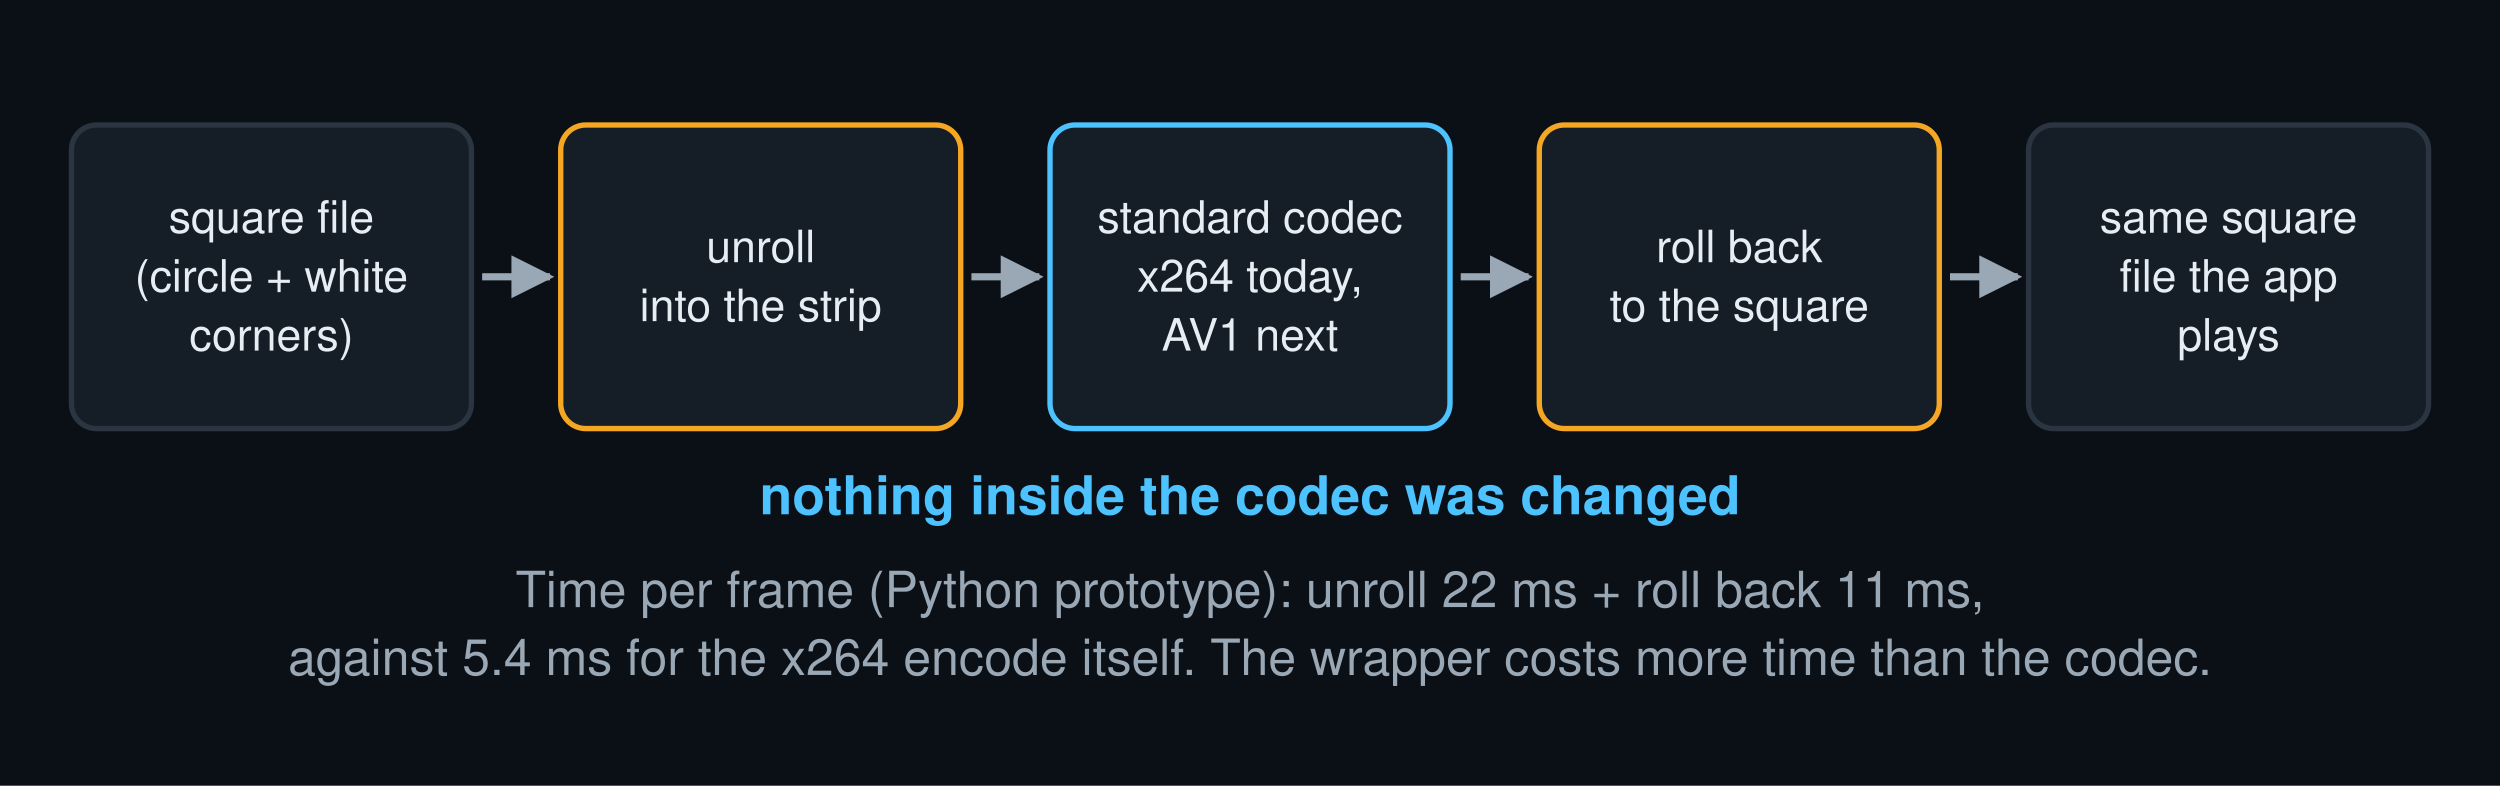
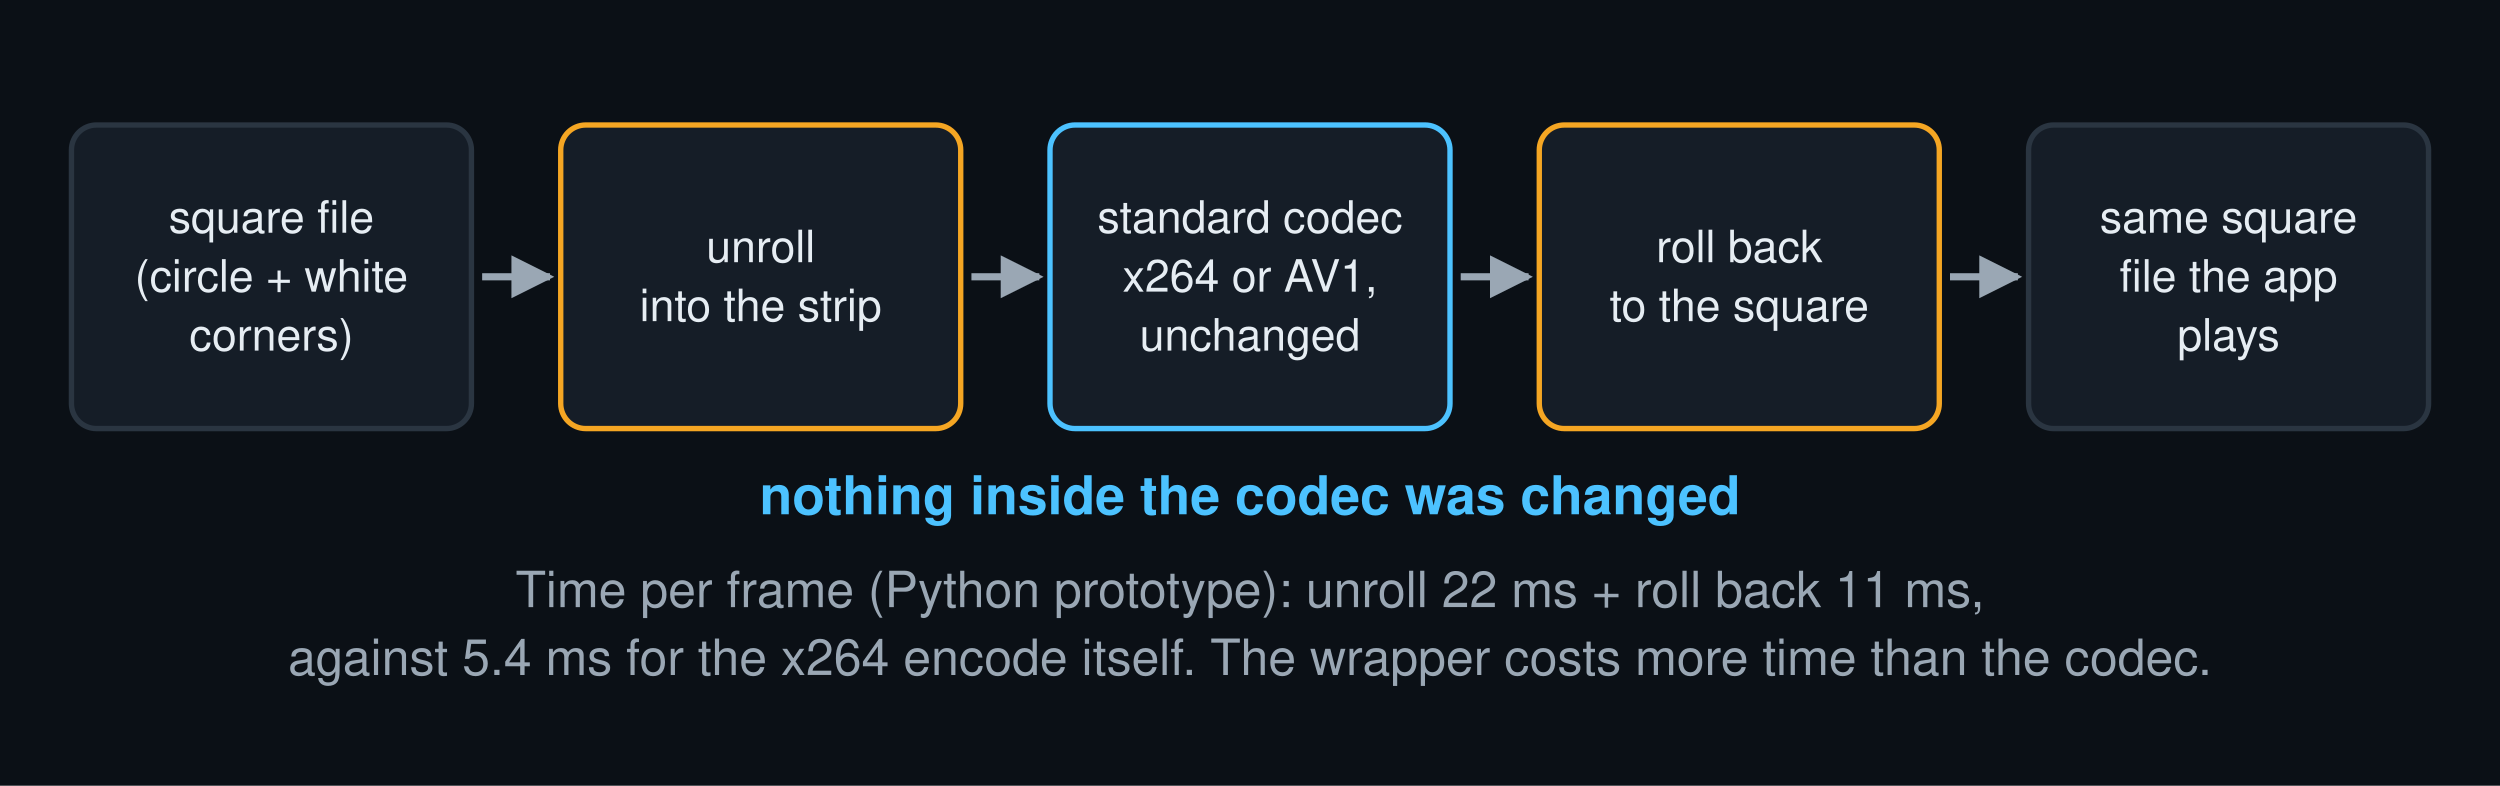
<svg xmlns="http://www.w3.org/2000/svg" viewBox="0 0 1400 440" font-family="-apple-system, BlinkMacSystemFont, 'Segoe UI', Helvetica, Arial, sans-serif" font-size="26" fill="#e6edf3">
  <rect width="1400" height="440" fill="#0b1016" />
  <defs>
    <marker id="ah" viewBox="0 0 10 10" refX="9" refY="5" markerWidth="6" markerHeight="6" orient="auto-start-reverse">
      <path d="M0 0L10 5L0 10z" fill="#9aa7b4" />
    </marker>
    <marker id="ahb" viewBox="0 0 10 10" refX="9" refY="5" markerWidth="6" markerHeight="6" orient="auto-start-reverse">
      <path d="M0 0L10 5L0 10z" fill="#4cc2ff" />
    </marker>
    <marker id="aho" viewBox="0 0 10 10" refX="9" refY="5" markerWidth="6" markerHeight="6" orient="auto-start-reverse">
      <path d="M0 0L10 5L0 10z" fill="#f5a623" />
    </marker>
  </defs>
  <rect x="40.0" y="70" width="224" height="170" rx="14" fill="#151d27" stroke="#2a3541" stroke-width="3" />
  <text x="152.0" y="130.333" font-size="25" text-anchor="middle" fill="#e6edf3" font-weight="normal">square file</text>
  <text x="152.0" y="163.333" font-size="25" text-anchor="middle" fill="#e6edf3" font-weight="normal">(circle + white</text>
  <text x="152.0" y="196.333" font-size="25" text-anchor="middle" fill="#e6edf3" font-weight="normal">corners)</text>
  <line x1="270.0" y1="155.0" x2="308.0" y2="155.0" stroke="#9aa7b4" stroke-width="4" marker-end="url(#ah)" />
  <rect x="314.0" y="70" width="224" height="170" rx="14" fill="#151d27" stroke="#f5a623" stroke-width="3" />
  <text x="426.0" y="146.833" font-size="25" text-anchor="middle" fill="#e6edf3" font-weight="normal">unroll</text>
  <text x="426.0" y="179.833" font-size="25" text-anchor="middle" fill="#e6edf3" font-weight="normal">into the strip</text>
  <line x1="544.0" y1="155.0" x2="582.0" y2="155.0" stroke="#9aa7b4" stroke-width="4" marker-end="url(#ah)" />
  <rect x="588.0" y="70" width="224" height="170" rx="14" fill="#151d27" stroke="#4cc2ff" stroke-width="3" />
  <text x="700.0" y="130.333" font-size="25" text-anchor="middle" fill="#e6edf3" font-weight="normal">standard codec</text>
-   <text x="700.0" y="163.333" font-size="25" text-anchor="middle" fill="#e6edf3" font-weight="normal">x264 today,</text>
-   <text x="700.0" y="196.333" font-size="25" text-anchor="middle" fill="#e6edf3" font-weight="normal">AV1 next</text>
+   <text x="700.0" y="163.333" font-size="25" text-anchor="middle" fill="#e6edf3" font-weight="normal">x264 or AV1,</text>
+   <text x="700.0" y="196.333" font-size="25" text-anchor="middle" fill="#e6edf3" font-weight="normal">unchanged</text>
  <line x1="818.0" y1="155.0" x2="856.0" y2="155.0" stroke="#9aa7b4" stroke-width="4" marker-end="url(#ah)" />
  <rect x="862.0" y="70" width="224" height="170" rx="14" fill="#151d27" stroke="#f5a623" stroke-width="3" />
  <text x="974.0" y="146.833" font-size="25" text-anchor="middle" fill="#e6edf3" font-weight="normal">roll back</text>
  <text x="974.0" y="179.833" font-size="25" text-anchor="middle" fill="#e6edf3" font-weight="normal">to the square</text>
  <line x1="1092.0" y1="155.0" x2="1130.0" y2="155.0" stroke="#9aa7b4" stroke-width="4" marker-end="url(#ah)" />
  <rect x="1136.0" y="70" width="224" height="170" rx="14" fill="#151d27" stroke="#2a3541" stroke-width="3" />
  <text x="1248.0" y="130.333" font-size="25" text-anchor="middle" fill="#e6edf3" font-weight="normal">same square</text>
  <text x="1248.0" y="163.333" font-size="25" text-anchor="middle" fill="#e6edf3" font-weight="normal">file the app</text>
  <text x="1248.0" y="196.333" font-size="25" text-anchor="middle" fill="#e6edf3" font-weight="normal">plays</text>
  <text x="700.0" y="288" font-size="30" text-anchor="middle" fill="#4cc2ff" font-weight="bold">nothing inside the codec was changed</text>
  <text x="700.0" y="340" font-size="28" text-anchor="middle" fill="#9aa7b4" font-weight="normal">Time per frame (Python prototype): unroll 22 ms + roll back 11 ms,</text>
  <text x="700.0" y="378" font-size="28" text-anchor="middle" fill="#9aa7b4" font-weight="normal">against 5.4 ms for the x264 encode itself. The wrapper costs more time than the codec.</text>
</svg>
